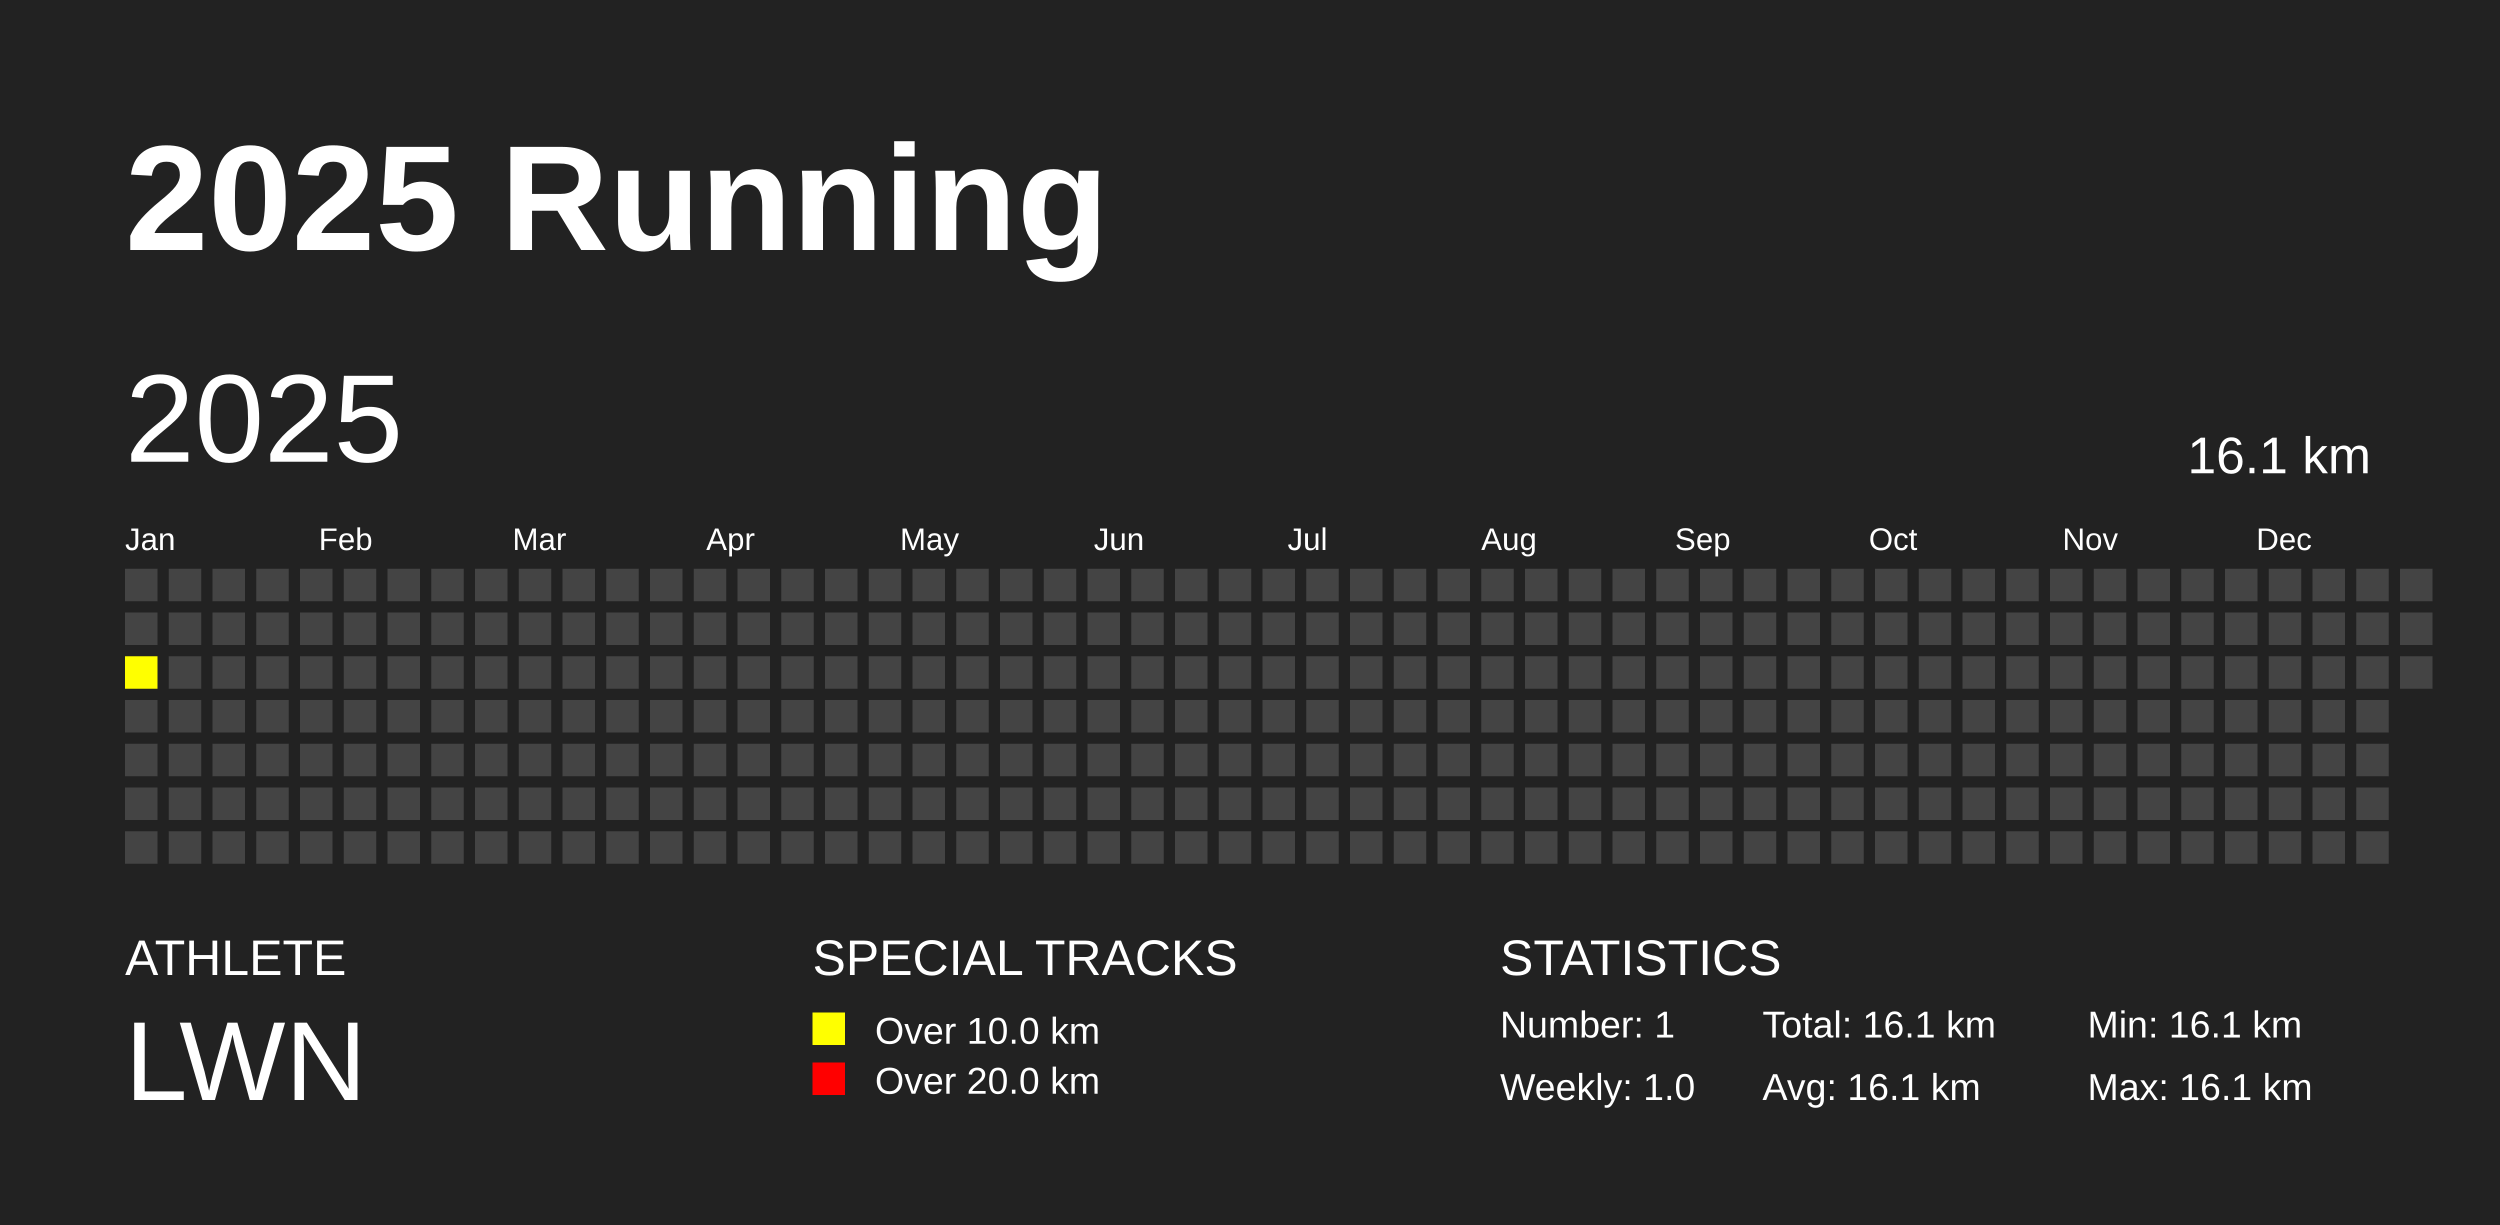
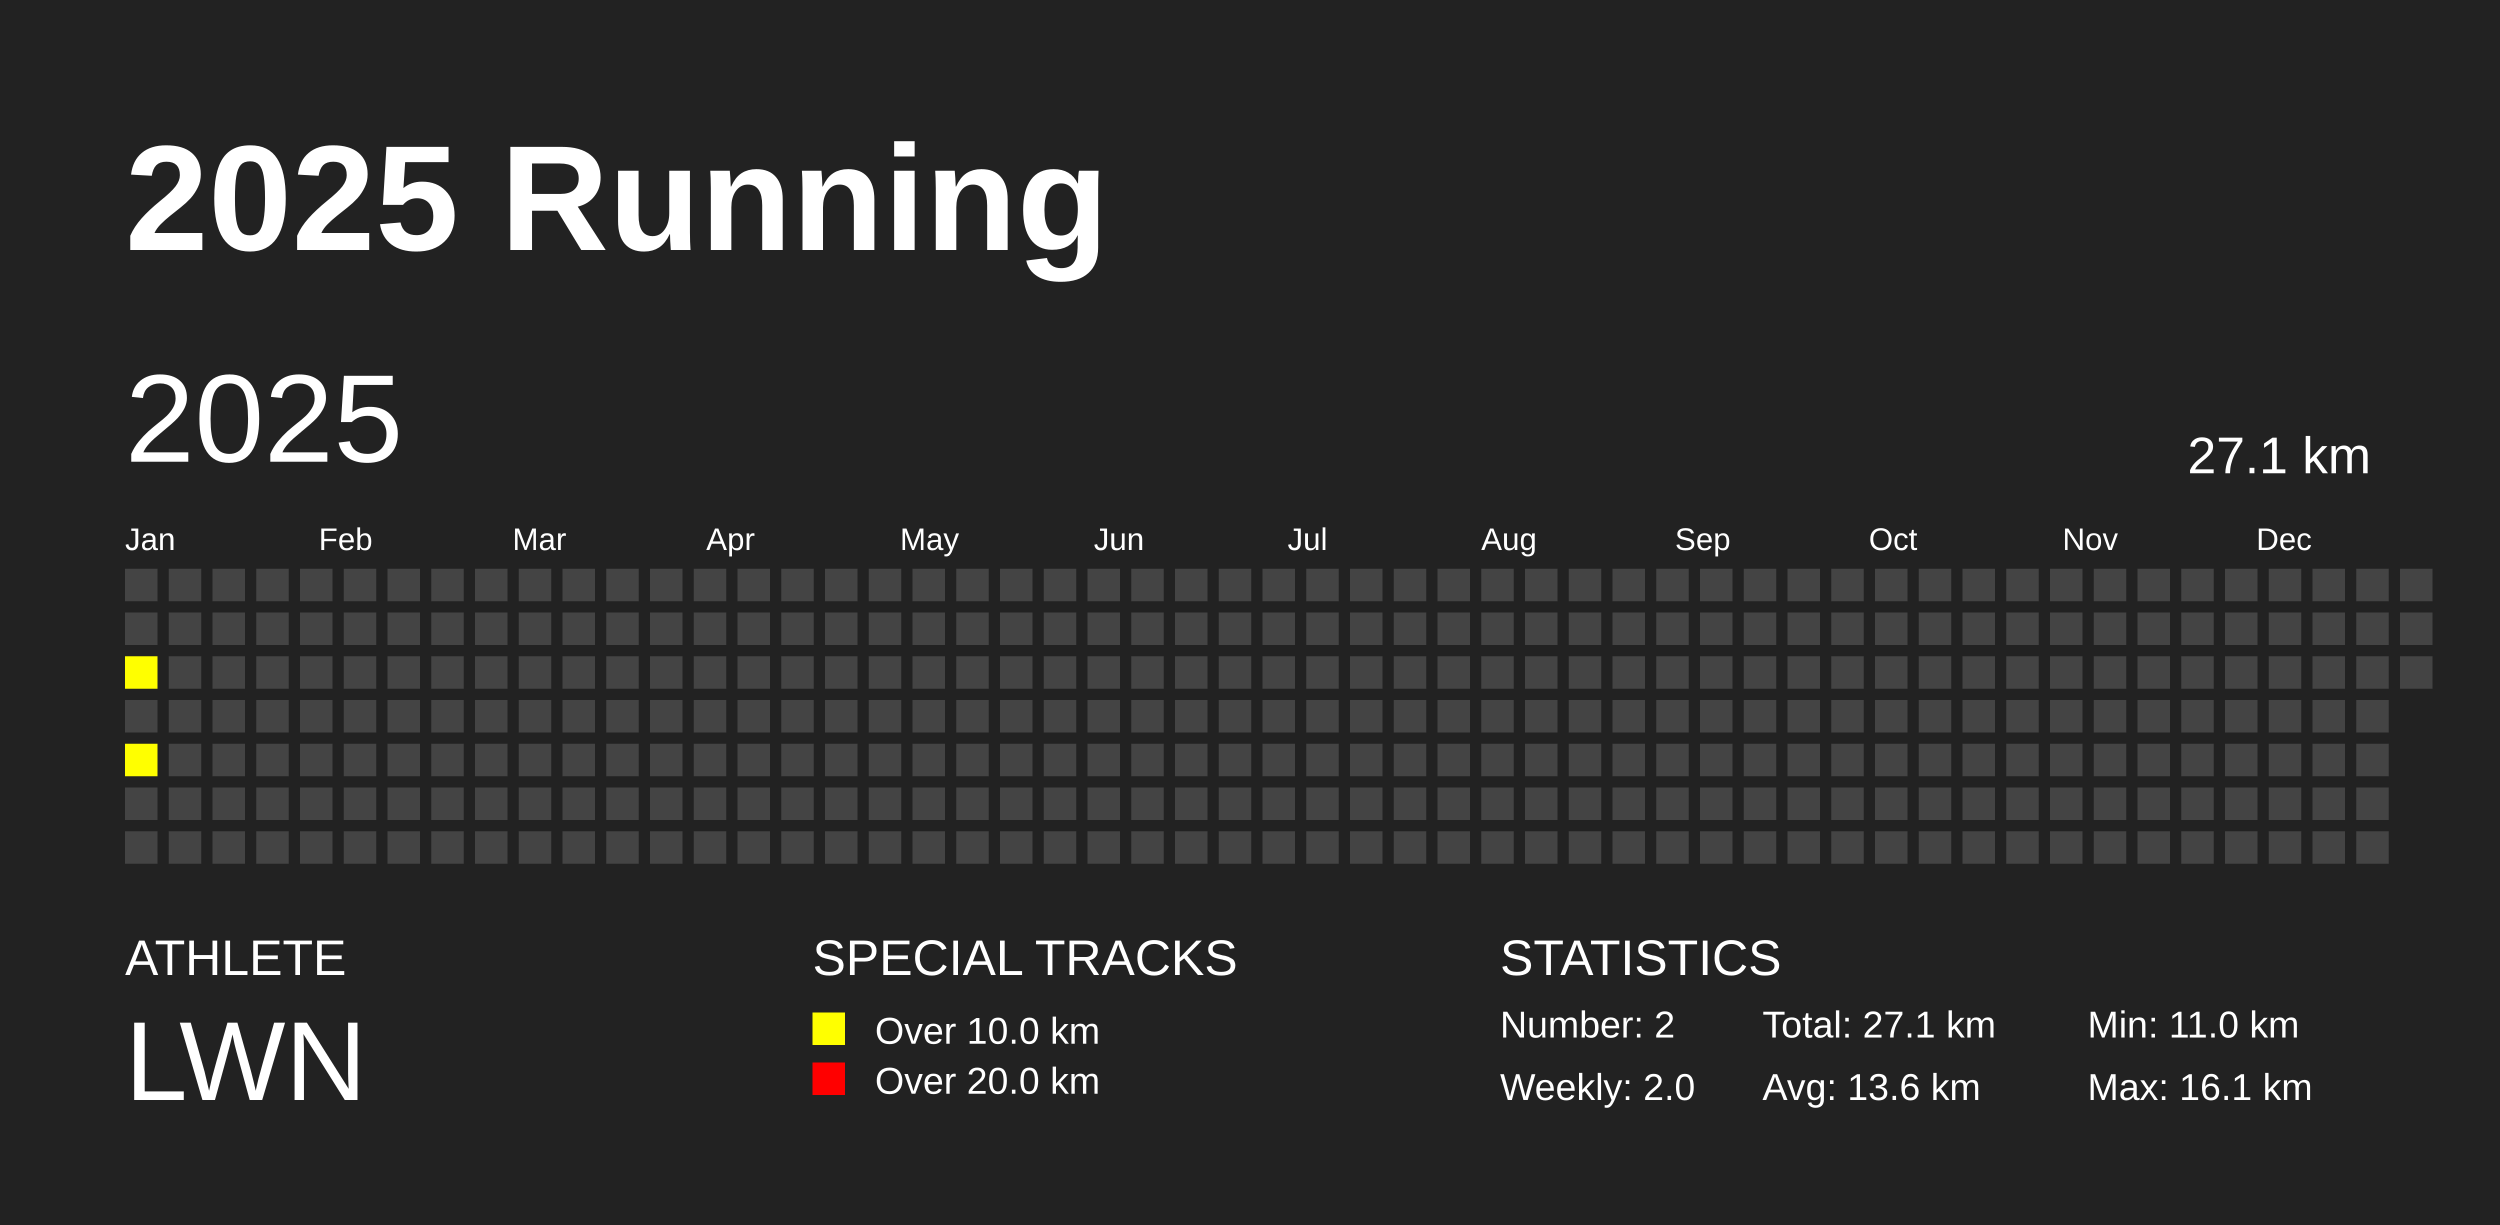
<svg xmlns="http://www.w3.org/2000/svg" baseProfile="full" height="98mm" version="1.1" viewBox="0,0,200,98" width="200mm">
  <defs />
  <rect fill="#222222" height="98" width="200" x="0" y="0" />
  <text fill="#FFFFFF" style="font-size:12px; font-family:Arial; font-weight:bold;" x="10" y="20">2025 Running</text>
  <text fill="#FFFFFF" style="font-size:4px; font-family:Arial" x="10" y="78">ATHLETE</text>
  <text fill="#FFFFFF" style="font-size:9px; font-family:Arial" x="10" y="88">LWN</text>
  <text fill="#FFFFFF" style="font-size:4px; font-family:Arial" x="65" y="78">SPECIAL TRACKS</text>
  <rect fill="yellow" height="2.6" width="2.6" x="65" y="81" />
  <text fill="#FFFFFF" style="font-size:3px; font-family:Arial" x="70" y="83.5">Over 10.0 km</text>
  <rect fill="red" height="2.6" width="2.6" x="65" y="85" />
  <text fill="#FFFFFF" style="font-size:3px; font-family:Arial" x="70" y="87.5">Over 20.0 km</text>
  <text fill="#FFFFFF" style="font-size:4px; font-family:Arial" x="120" y="78">STATISTICS</text>
-   <text fill="#FFFFFF" style="font-size:3px; font-family:Arial" x="120" y="83">Number: 1</text>
-   <text fill="#FFFFFF" style="font-size:3px; font-family:Arial" x="120" y="88">Weekly: 1.0</text>
-   <text fill="#FFFFFF" style="font-size:3px; font-family:Arial" x="141" y="83">Total: 16.1 km</text>
-   <text fill="#FFFFFF" style="font-size:3px; font-family:Arial" x="141" y="88">Avg: 16.1 km</text>
-   <text fill="#FFFFFF" style="font-size:3px; font-family:Arial" x="167" y="83">Min: 16.1 km</text>
+   <text fill="#FFFFFF" style="font-size:3px; font-family:Arial" x="120" y="83">Number: 2</text>
+   <text fill="#FFFFFF" style="font-size:3px; font-family:Arial" x="120" y="88">Weekly: 2.0</text>
+   <text fill="#FFFFFF" style="font-size:3px; font-family:Arial" x="141" y="83">Total: 27.1 km</text>
+   <text fill="#FFFFFF" style="font-size:3px; font-family:Arial" x="141" y="88">Avg: 13.6 km</text>
+   <text fill="#FFFFFF" style="font-size:3px; font-family:Arial" x="167" y="83">Min: 11.0 km</text>
  <text fill="#FFFFFF" style="font-size:3px; font-family:Arial" x="167" y="88">Max: 16.1 km</text>
  <text dominant-baseline="hanging" fill="#FFFFFF" style="font-size:10.0px; font-family:Arial;" x="10" y="30">2025</text>
-   <text dominant-baseline="hanging" fill="#FFFFFF" style="font-size:4.125px; font-family:Arial;" x="175" y="35">16.1 km</text>
+   <text dominant-baseline="hanging" fill="#FFFFFF" style="font-size:4.125px; font-family:Arial;" x="175" y="35">27.1 km</text>
  <text fill="#FFFFFF" style="font-size:2.5px; font-family:Arial" x="10.0" y="44">Jan</text>
  <text fill="#FFFFFF" style="font-size:2.5px; font-family:Arial" x="25.5" y="44">Feb</text>
  <text fill="#FFFFFF" style="font-size:2.5px; font-family:Arial" x="41.0" y="44">Mar</text>
  <text fill="#FFFFFF" style="font-size:2.5px; font-family:Arial" x="56.5" y="44">Apr</text>
  <text fill="#FFFFFF" style="font-size:2.5px; font-family:Arial" x="72.0" y="44">May</text>
  <text fill="#FFFFFF" style="font-size:2.5px; font-family:Arial" x="87.5" y="44">Jun</text>
  <text fill="#FFFFFF" style="font-size:2.5px; font-family:Arial" x="103.0" y="44">Jul</text>
  <text fill="#FFFFFF" style="font-size:2.5px; font-family:Arial" x="118.5" y="44">Aug</text>
  <text fill="#FFFFFF" style="font-size:2.5px; font-family:Arial" x="134.0" y="44">Sep</text>
  <text fill="#FFFFFF" style="font-size:2.5px; font-family:Arial" x="149.5" y="44">Oct</text>
  <text fill="#FFFFFF" style="font-size:2.5px; font-family:Arial" x="165.0" y="44">Nov</text>
  <text fill="#FFFFFF" style="font-size:2.5px; font-family:Arial" x="180.5" y="44">Dec</text>
  <rect fill="#444444" height="2.6" width="2.6" x="10.0" y="45.5" />
  <rect fill="#444444" height="2.6" width="2.6" x="10.0" y="49.0" />
  <rect fill="yellow" height="2.6" width="2.6" x="10.0" y="52.5" />
  <rect fill="#444444" height="2.6" width="2.6" x="10.0" y="56.0" />
-   <rect fill="#444444" height="2.6" width="2.6" x="10.0" y="59.5" />
+   <rect fill="yellow" height="2.6" width="2.6" x="10.0" y="59.5" />
  <rect fill="#444444" height="2.6" width="2.6" x="10.0" y="63.0" />
  <rect fill="#444444" height="2.6" width="2.6" x="10.0" y="66.5" />
  <rect fill="#444444" height="2.6" width="2.6" x="13.5" y="45.5" />
  <rect fill="#444444" height="2.6" width="2.6" x="13.5" y="49.0" />
  <rect fill="#444444" height="2.6" width="2.6" x="13.5" y="52.5" />
  <rect fill="#444444" height="2.6" width="2.6" x="13.5" y="56.0" />
  <rect fill="#444444" height="2.6" width="2.6" x="13.5" y="59.5" />
  <rect fill="#444444" height="2.6" width="2.6" x="13.5" y="63.0" />
  <rect fill="#444444" height="2.6" width="2.6" x="13.5" y="66.5" />
  <rect fill="#444444" height="2.6" width="2.6" x="17.0" y="45.5" />
  <rect fill="#444444" height="2.6" width="2.6" x="17.0" y="49.0" />
  <rect fill="#444444" height="2.6" width="2.6" x="17.0" y="52.5" />
  <rect fill="#444444" height="2.6" width="2.6" x="17.0" y="56.0" />
  <rect fill="#444444" height="2.6" width="2.6" x="17.0" y="59.5" />
  <rect fill="#444444" height="2.6" width="2.6" x="17.0" y="63.0" />
  <rect fill="#444444" height="2.6" width="2.6" x="17.0" y="66.5" />
  <rect fill="#444444" height="2.6" width="2.6" x="20.5" y="45.5" />
  <rect fill="#444444" height="2.6" width="2.6" x="20.5" y="49.0" />
  <rect fill="#444444" height="2.6" width="2.6" x="20.5" y="52.5" />
  <rect fill="#444444" height="2.6" width="2.6" x="20.5" y="56.0" />
  <rect fill="#444444" height="2.6" width="2.6" x="20.5" y="59.5" />
  <rect fill="#444444" height="2.6" width="2.6" x="20.5" y="63.0" />
  <rect fill="#444444" height="2.6" width="2.6" x="20.5" y="66.5" />
  <rect fill="#444444" height="2.6" width="2.6" x="24.0" y="45.5" />
  <rect fill="#444444" height="2.6" width="2.6" x="24.0" y="49.0" />
  <rect fill="#444444" height="2.6" width="2.6" x="24.0" y="52.5" />
  <rect fill="#444444" height="2.6" width="2.6" x="24.0" y="56.0" />
  <rect fill="#444444" height="2.6" width="2.6" x="24.0" y="59.5" />
  <rect fill="#444444" height="2.6" width="2.6" x="24.0" y="63.0" />
  <rect fill="#444444" height="2.6" width="2.6" x="24.0" y="66.5" />
  <rect fill="#444444" height="2.6" width="2.6" x="27.5" y="45.5" />
  <rect fill="#444444" height="2.6" width="2.6" x="27.5" y="49.0" />
  <rect fill="#444444" height="2.6" width="2.6" x="27.5" y="52.5" />
  <rect fill="#444444" height="2.6" width="2.6" x="27.5" y="56.0" />
  <rect fill="#444444" height="2.6" width="2.6" x="27.5" y="59.5" />
  <rect fill="#444444" height="2.6" width="2.6" x="27.5" y="63.0" />
  <rect fill="#444444" height="2.6" width="2.6" x="27.5" y="66.5" />
  <rect fill="#444444" height="2.6" width="2.6" x="31.0" y="45.5" />
  <rect fill="#444444" height="2.6" width="2.6" x="31.0" y="49.0" />
  <rect fill="#444444" height="2.6" width="2.6" x="31.0" y="52.5" />
  <rect fill="#444444" height="2.6" width="2.6" x="31.0" y="56.0" />
  <rect fill="#444444" height="2.6" width="2.6" x="31.0" y="59.5" />
  <rect fill="#444444" height="2.6" width="2.6" x="31.0" y="63.0" />
  <rect fill="#444444" height="2.6" width="2.6" x="31.0" y="66.5" />
  <rect fill="#444444" height="2.6" width="2.6" x="34.5" y="45.5" />
  <rect fill="#444444" height="2.6" width="2.6" x="34.5" y="49.0" />
  <rect fill="#444444" height="2.6" width="2.6" x="34.5" y="52.5" />
  <rect fill="#444444" height="2.6" width="2.6" x="34.5" y="56.0" />
  <rect fill="#444444" height="2.6" width="2.6" x="34.5" y="59.5" />
  <rect fill="#444444" height="2.6" width="2.6" x="34.5" y="63.0" />
  <rect fill="#444444" height="2.6" width="2.6" x="34.5" y="66.5" />
  <rect fill="#444444" height="2.6" width="2.6" x="38.0" y="45.5" />
  <rect fill="#444444" height="2.6" width="2.6" x="38.0" y="49.0" />
  <rect fill="#444444" height="2.6" width="2.6" x="38.0" y="52.5" />
  <rect fill="#444444" height="2.6" width="2.6" x="38.0" y="56.0" />
  <rect fill="#444444" height="2.6" width="2.6" x="38.0" y="59.5" />
  <rect fill="#444444" height="2.6" width="2.6" x="38.0" y="63.0" />
  <rect fill="#444444" height="2.6" width="2.6" x="38.0" y="66.5" />
  <rect fill="#444444" height="2.6" width="2.6" x="41.5" y="45.5" />
  <rect fill="#444444" height="2.6" width="2.6" x="41.5" y="49.0" />
  <rect fill="#444444" height="2.6" width="2.6" x="41.5" y="52.5" />
  <rect fill="#444444" height="2.6" width="2.6" x="41.5" y="56.0" />
  <rect fill="#444444" height="2.6" width="2.6" x="41.5" y="59.5" />
  <rect fill="#444444" height="2.6" width="2.6" x="41.5" y="63.0" />
  <rect fill="#444444" height="2.6" width="2.6" x="41.5" y="66.5" />
  <rect fill="#444444" height="2.6" width="2.6" x="45.0" y="45.5" />
  <rect fill="#444444" height="2.6" width="2.6" x="45.0" y="49.0" />
  <rect fill="#444444" height="2.6" width="2.6" x="45.0" y="52.5" />
  <rect fill="#444444" height="2.6" width="2.6" x="45.0" y="56.0" />
  <rect fill="#444444" height="2.6" width="2.6" x="45.0" y="59.5" />
  <rect fill="#444444" height="2.6" width="2.6" x="45.0" y="63.0" />
  <rect fill="#444444" height="2.6" width="2.6" x="45.0" y="66.5" />
  <rect fill="#444444" height="2.6" width="2.6" x="48.5" y="45.5" />
  <rect fill="#444444" height="2.6" width="2.6" x="48.5" y="49.0" />
  <rect fill="#444444" height="2.6" width="2.6" x="48.5" y="52.5" />
  <rect fill="#444444" height="2.6" width="2.6" x="48.5" y="56.0" />
  <rect fill="#444444" height="2.6" width="2.6" x="48.5" y="59.5" />
  <rect fill="#444444" height="2.6" width="2.6" x="48.5" y="63.0" />
  <rect fill="#444444" height="2.6" width="2.6" x="48.5" y="66.5" />
  <rect fill="#444444" height="2.6" width="2.6" x="52.0" y="45.5" />
  <rect fill="#444444" height="2.6" width="2.6" x="52.0" y="49.0" />
  <rect fill="#444444" height="2.6" width="2.6" x="52.0" y="52.5" />
  <rect fill="#444444" height="2.6" width="2.6" x="52.0" y="56.0" />
  <rect fill="#444444" height="2.6" width="2.6" x="52.0" y="59.5" />
  <rect fill="#444444" height="2.6" width="2.6" x="52.0" y="63.0" />
  <rect fill="#444444" height="2.6" width="2.6" x="52.0" y="66.5" />
  <rect fill="#444444" height="2.6" width="2.6" x="55.5" y="45.5" />
  <rect fill="#444444" height="2.6" width="2.6" x="55.5" y="49.0" />
  <rect fill="#444444" height="2.6" width="2.6" x="55.5" y="52.5" />
  <rect fill="#444444" height="2.6" width="2.6" x="55.5" y="56.0" />
  <rect fill="#444444" height="2.6" width="2.6" x="55.5" y="59.5" />
  <rect fill="#444444" height="2.6" width="2.6" x="55.5" y="63.0" />
  <rect fill="#444444" height="2.6" width="2.6" x="55.5" y="66.5" />
  <rect fill="#444444" height="2.6" width="2.6" x="59.0" y="45.5" />
  <rect fill="#444444" height="2.6" width="2.6" x="59.0" y="49.0" />
  <rect fill="#444444" height="2.6" width="2.6" x="59.0" y="52.5" />
  <rect fill="#444444" height="2.6" width="2.6" x="59.0" y="56.0" />
  <rect fill="#444444" height="2.6" width="2.6" x="59.0" y="59.5" />
  <rect fill="#444444" height="2.6" width="2.6" x="59.0" y="63.0" />
  <rect fill="#444444" height="2.6" width="2.6" x="59.0" y="66.5" />
  <rect fill="#444444" height="2.6" width="2.6" x="62.5" y="45.5" />
  <rect fill="#444444" height="2.6" width="2.6" x="62.5" y="49.0" />
  <rect fill="#444444" height="2.6" width="2.6" x="62.5" y="52.5" />
  <rect fill="#444444" height="2.6" width="2.6" x="62.5" y="56.0" />
  <rect fill="#444444" height="2.6" width="2.6" x="62.5" y="59.5" />
  <rect fill="#444444" height="2.6" width="2.6" x="62.5" y="63.0" />
  <rect fill="#444444" height="2.6" width="2.6" x="62.5" y="66.5" />
  <rect fill="#444444" height="2.6" width="2.6" x="66.0" y="45.5" />
  <rect fill="#444444" height="2.6" width="2.6" x="66.0" y="49.0" />
  <rect fill="#444444" height="2.6" width="2.6" x="66.0" y="52.5" />
  <rect fill="#444444" height="2.6" width="2.6" x="66.0" y="56.0" />
  <rect fill="#444444" height="2.6" width="2.6" x="66.0" y="59.5" />
  <rect fill="#444444" height="2.6" width="2.6" x="66.0" y="63.0" />
  <rect fill="#444444" height="2.6" width="2.6" x="66.0" y="66.5" />
  <rect fill="#444444" height="2.6" width="2.6" x="69.5" y="45.5" />
  <rect fill="#444444" height="2.6" width="2.6" x="69.5" y="49.0" />
  <rect fill="#444444" height="2.6" width="2.6" x="69.5" y="52.5" />
  <rect fill="#444444" height="2.6" width="2.6" x="69.5" y="56.0" />
  <rect fill="#444444" height="2.6" width="2.6" x="69.5" y="59.5" />
  <rect fill="#444444" height="2.6" width="2.6" x="69.5" y="63.0" />
  <rect fill="#444444" height="2.6" width="2.6" x="69.5" y="66.5" />
  <rect fill="#444444" height="2.6" width="2.6" x="73.0" y="45.5" />
  <rect fill="#444444" height="2.6" width="2.6" x="73.0" y="49.0" />
  <rect fill="#444444" height="2.6" width="2.6" x="73.0" y="52.5" />
  <rect fill="#444444" height="2.6" width="2.6" x="73.0" y="56.0" />
  <rect fill="#444444" height="2.6" width="2.6" x="73.0" y="59.5" />
  <rect fill="#444444" height="2.6" width="2.6" x="73.0" y="63.0" />
  <rect fill="#444444" height="2.6" width="2.6" x="73.0" y="66.5" />
  <rect fill="#444444" height="2.6" width="2.6" x="76.5" y="45.5" />
  <rect fill="#444444" height="2.6" width="2.6" x="76.5" y="49.0" />
  <rect fill="#444444" height="2.6" width="2.6" x="76.5" y="52.5" />
  <rect fill="#444444" height="2.6" width="2.6" x="76.5" y="56.0" />
  <rect fill="#444444" height="2.6" width="2.6" x="76.5" y="59.5" />
  <rect fill="#444444" height="2.6" width="2.6" x="76.5" y="63.0" />
  <rect fill="#444444" height="2.6" width="2.6" x="76.5" y="66.5" />
  <rect fill="#444444" height="2.6" width="2.6" x="80.0" y="45.5" />
  <rect fill="#444444" height="2.6" width="2.6" x="80.0" y="49.0" />
  <rect fill="#444444" height="2.6" width="2.6" x="80.0" y="52.5" />
  <rect fill="#444444" height="2.6" width="2.6" x="80.0" y="56.0" />
  <rect fill="#444444" height="2.6" width="2.6" x="80.0" y="59.5" />
  <rect fill="#444444" height="2.6" width="2.6" x="80.0" y="63.0" />
  <rect fill="#444444" height="2.6" width="2.6" x="80.0" y="66.5" />
  <rect fill="#444444" height="2.6" width="2.6" x="83.5" y="45.5" />
  <rect fill="#444444" height="2.6" width="2.6" x="83.5" y="49.0" />
  <rect fill="#444444" height="2.6" width="2.6" x="83.5" y="52.5" />
  <rect fill="#444444" height="2.6" width="2.6" x="83.5" y="56.0" />
  <rect fill="#444444" height="2.6" width="2.6" x="83.5" y="59.5" />
  <rect fill="#444444" height="2.6" width="2.6" x="83.5" y="63.0" />
  <rect fill="#444444" height="2.6" width="2.6" x="83.5" y="66.5" />
  <rect fill="#444444" height="2.6" width="2.6" x="87.0" y="45.5" />
  <rect fill="#444444" height="2.6" width="2.6" x="87.0" y="49.0" />
  <rect fill="#444444" height="2.6" width="2.6" x="87.0" y="52.5" />
  <rect fill="#444444" height="2.6" width="2.6" x="87.0" y="56.0" />
  <rect fill="#444444" height="2.6" width="2.6" x="87.0" y="59.5" />
  <rect fill="#444444" height="2.6" width="2.6" x="87.0" y="63.0" />
  <rect fill="#444444" height="2.6" width="2.6" x="87.0" y="66.5" />
  <rect fill="#444444" height="2.6" width="2.6" x="90.5" y="45.5" />
  <rect fill="#444444" height="2.6" width="2.6" x="90.5" y="49.0" />
  <rect fill="#444444" height="2.6" width="2.6" x="90.5" y="52.5" />
  <rect fill="#444444" height="2.6" width="2.6" x="90.5" y="56.0" />
  <rect fill="#444444" height="2.6" width="2.6" x="90.5" y="59.5" />
  <rect fill="#444444" height="2.6" width="2.6" x="90.5" y="63.0" />
  <rect fill="#444444" height="2.6" width="2.6" x="90.5" y="66.5" />
  <rect fill="#444444" height="2.6" width="2.6" x="94.0" y="45.5" />
  <rect fill="#444444" height="2.6" width="2.6" x="94.0" y="49.0" />
  <rect fill="#444444" height="2.6" width="2.6" x="94.0" y="52.5" />
  <rect fill="#444444" height="2.6" width="2.6" x="94.0" y="56.0" />
  <rect fill="#444444" height="2.6" width="2.6" x="94.0" y="59.5" />
  <rect fill="#444444" height="2.6" width="2.6" x="94.0" y="63.0" />
  <rect fill="#444444" height="2.6" width="2.6" x="94.0" y="66.5" />
  <rect fill="#444444" height="2.6" width="2.6" x="97.5" y="45.5" />
  <rect fill="#444444" height="2.6" width="2.6" x="97.5" y="49.0" />
  <rect fill="#444444" height="2.6" width="2.6" x="97.5" y="52.5" />
  <rect fill="#444444" height="2.6" width="2.6" x="97.5" y="56.0" />
  <rect fill="#444444" height="2.6" width="2.6" x="97.5" y="59.5" />
  <rect fill="#444444" height="2.6" width="2.6" x="97.5" y="63.0" />
  <rect fill="#444444" height="2.6" width="2.6" x="97.5" y="66.5" />
  <rect fill="#444444" height="2.6" width="2.6" x="101.0" y="45.5" />
  <rect fill="#444444" height="2.6" width="2.6" x="101.0" y="49.0" />
  <rect fill="#444444" height="2.6" width="2.6" x="101.0" y="52.5" />
  <rect fill="#444444" height="2.6" width="2.6" x="101.0" y="56.0" />
  <rect fill="#444444" height="2.6" width="2.6" x="101.0" y="59.5" />
  <rect fill="#444444" height="2.6" width="2.6" x="101.0" y="63.0" />
  <rect fill="#444444" height="2.6" width="2.6" x="101.0" y="66.5" />
  <rect fill="#444444" height="2.6" width="2.6" x="104.5" y="45.5" />
  <rect fill="#444444" height="2.6" width="2.6" x="104.5" y="49.0" />
  <rect fill="#444444" height="2.6" width="2.6" x="104.5" y="52.5" />
  <rect fill="#444444" height="2.6" width="2.6" x="104.5" y="56.0" />
  <rect fill="#444444" height="2.6" width="2.6" x="104.5" y="59.5" />
  <rect fill="#444444" height="2.6" width="2.6" x="104.5" y="63.0" />
  <rect fill="#444444" height="2.6" width="2.6" x="104.5" y="66.5" />
  <rect fill="#444444" height="2.6" width="2.6" x="108.0" y="45.5" />
  <rect fill="#444444" height="2.6" width="2.6" x="108.0" y="49.0" />
  <rect fill="#444444" height="2.6" width="2.6" x="108.0" y="52.5" />
  <rect fill="#444444" height="2.6" width="2.6" x="108.0" y="56.0" />
  <rect fill="#444444" height="2.6" width="2.6" x="108.0" y="59.5" />
  <rect fill="#444444" height="2.6" width="2.6" x="108.0" y="63.0" />
  <rect fill="#444444" height="2.6" width="2.6" x="108.0" y="66.5" />
  <rect fill="#444444" height="2.6" width="2.6" x="111.5" y="45.5" />
  <rect fill="#444444" height="2.6" width="2.6" x="111.5" y="49.0" />
  <rect fill="#444444" height="2.6" width="2.6" x="111.5" y="52.5" />
  <rect fill="#444444" height="2.6" width="2.6" x="111.5" y="56.0" />
  <rect fill="#444444" height="2.6" width="2.6" x="111.5" y="59.5" />
  <rect fill="#444444" height="2.6" width="2.6" x="111.5" y="63.0" />
  <rect fill="#444444" height="2.6" width="2.6" x="111.5" y="66.5" />
  <rect fill="#444444" height="2.6" width="2.6" x="115.0" y="45.5" />
  <rect fill="#444444" height="2.6" width="2.6" x="115.0" y="49.0" />
  <rect fill="#444444" height="2.6" width="2.6" x="115.0" y="52.5" />
  <rect fill="#444444" height="2.6" width="2.6" x="115.0" y="56.0" />
  <rect fill="#444444" height="2.6" width="2.6" x="115.0" y="59.5" />
  <rect fill="#444444" height="2.6" width="2.6" x="115.0" y="63.0" />
  <rect fill="#444444" height="2.6" width="2.6" x="115.0" y="66.5" />
  <rect fill="#444444" height="2.6" width="2.6" x="118.5" y="45.5" />
  <rect fill="#444444" height="2.6" width="2.6" x="118.5" y="49.0" />
  <rect fill="#444444" height="2.6" width="2.6" x="118.5" y="52.5" />
  <rect fill="#444444" height="2.6" width="2.6" x="118.5" y="56.0" />
  <rect fill="#444444" height="2.6" width="2.6" x="118.5" y="59.5" />
  <rect fill="#444444" height="2.6" width="2.6" x="118.5" y="63.0" />
  <rect fill="#444444" height="2.6" width="2.6" x="118.5" y="66.5" />
  <rect fill="#444444" height="2.6" width="2.6" x="122.0" y="45.5" />
  <rect fill="#444444" height="2.6" width="2.6" x="122.0" y="49.0" />
  <rect fill="#444444" height="2.6" width="2.6" x="122.0" y="52.5" />
  <rect fill="#444444" height="2.6" width="2.6" x="122.0" y="56.0" />
  <rect fill="#444444" height="2.6" width="2.6" x="122.0" y="59.5" />
  <rect fill="#444444" height="2.6" width="2.6" x="122.0" y="63.0" />
  <rect fill="#444444" height="2.6" width="2.6" x="122.0" y="66.5" />
  <rect fill="#444444" height="2.6" width="2.6" x="125.5" y="45.5" />
  <rect fill="#444444" height="2.6" width="2.6" x="125.5" y="49.0" />
  <rect fill="#444444" height="2.6" width="2.6" x="125.5" y="52.5" />
  <rect fill="#444444" height="2.6" width="2.6" x="125.5" y="56.0" />
  <rect fill="#444444" height="2.6" width="2.6" x="125.5" y="59.5" />
  <rect fill="#444444" height="2.6" width="2.6" x="125.5" y="63.0" />
  <rect fill="#444444" height="2.6" width="2.6" x="125.5" y="66.5" />
  <rect fill="#444444" height="2.6" width="2.6" x="129.0" y="45.5" />
  <rect fill="#444444" height="2.6" width="2.6" x="129.0" y="49.0" />
  <rect fill="#444444" height="2.6" width="2.6" x="129.0" y="52.5" />
  <rect fill="#444444" height="2.6" width="2.6" x="129.0" y="56.0" />
  <rect fill="#444444" height="2.6" width="2.6" x="129.0" y="59.5" />
  <rect fill="#444444" height="2.6" width="2.6" x="129.0" y="63.0" />
  <rect fill="#444444" height="2.6" width="2.6" x="129.0" y="66.5" />
  <rect fill="#444444" height="2.6" width="2.6" x="132.5" y="45.5" />
  <rect fill="#444444" height="2.6" width="2.6" x="132.5" y="49.0" />
  <rect fill="#444444" height="2.6" width="2.6" x="132.5" y="52.5" />
  <rect fill="#444444" height="2.6" width="2.6" x="132.5" y="56.0" />
  <rect fill="#444444" height="2.6" width="2.6" x="132.5" y="59.5" />
  <rect fill="#444444" height="2.6" width="2.6" x="132.5" y="63.0" />
  <rect fill="#444444" height="2.6" width="2.6" x="132.5" y="66.5" />
  <rect fill="#444444" height="2.6" width="2.6" x="136.0" y="45.5" />
  <rect fill="#444444" height="2.6" width="2.6" x="136.0" y="49.0" />
  <rect fill="#444444" height="2.6" width="2.6" x="136.0" y="52.5" />
  <rect fill="#444444" height="2.6" width="2.6" x="136.0" y="56.0" />
  <rect fill="#444444" height="2.6" width="2.6" x="136.0" y="59.5" />
  <rect fill="#444444" height="2.6" width="2.6" x="136.0" y="63.0" />
  <rect fill="#444444" height="2.6" width="2.6" x="136.0" y="66.5" />
  <rect fill="#444444" height="2.6" width="2.6" x="139.5" y="45.5" />
  <rect fill="#444444" height="2.6" width="2.6" x="139.5" y="49.0" />
  <rect fill="#444444" height="2.6" width="2.6" x="139.5" y="52.5" />
  <rect fill="#444444" height="2.6" width="2.6" x="139.5" y="56.0" />
  <rect fill="#444444" height="2.6" width="2.6" x="139.5" y="59.5" />
  <rect fill="#444444" height="2.6" width="2.6" x="139.5" y="63.0" />
  <rect fill="#444444" height="2.6" width="2.6" x="139.5" y="66.5" />
  <rect fill="#444444" height="2.6" width="2.6" x="143.0" y="45.5" />
  <rect fill="#444444" height="2.6" width="2.6" x="143.0" y="49.0" />
  <rect fill="#444444" height="2.6" width="2.6" x="143.0" y="52.5" />
  <rect fill="#444444" height="2.6" width="2.6" x="143.0" y="56.0" />
  <rect fill="#444444" height="2.6" width="2.6" x="143.0" y="59.5" />
  <rect fill="#444444" height="2.6" width="2.6" x="143.0" y="63.0" />
  <rect fill="#444444" height="2.6" width="2.6" x="143.0" y="66.5" />
  <rect fill="#444444" height="2.6" width="2.6" x="146.5" y="45.5" />
  <rect fill="#444444" height="2.6" width="2.6" x="146.5" y="49.0" />
  <rect fill="#444444" height="2.6" width="2.6" x="146.5" y="52.5" />
  <rect fill="#444444" height="2.6" width="2.6" x="146.5" y="56.0" />
  <rect fill="#444444" height="2.6" width="2.6" x="146.5" y="59.5" />
  <rect fill="#444444" height="2.6" width="2.6" x="146.5" y="63.0" />
  <rect fill="#444444" height="2.6" width="2.6" x="146.5" y="66.5" />
  <rect fill="#444444" height="2.6" width="2.6" x="150.0" y="45.5" />
  <rect fill="#444444" height="2.6" width="2.6" x="150.0" y="49.0" />
  <rect fill="#444444" height="2.6" width="2.6" x="150.0" y="52.5" />
  <rect fill="#444444" height="2.6" width="2.6" x="150.0" y="56.0" />
  <rect fill="#444444" height="2.6" width="2.6" x="150.0" y="59.5" />
  <rect fill="#444444" height="2.6" width="2.6" x="150.0" y="63.0" />
  <rect fill="#444444" height="2.6" width="2.6" x="150.0" y="66.5" />
  <rect fill="#444444" height="2.6" width="2.6" x="153.5" y="45.5" />
  <rect fill="#444444" height="2.6" width="2.6" x="153.5" y="49.0" />
  <rect fill="#444444" height="2.6" width="2.6" x="153.5" y="52.5" />
  <rect fill="#444444" height="2.6" width="2.6" x="153.5" y="56.0" />
  <rect fill="#444444" height="2.6" width="2.6" x="153.5" y="59.5" />
  <rect fill="#444444" height="2.6" width="2.6" x="153.5" y="63.0" />
  <rect fill="#444444" height="2.6" width="2.6" x="153.5" y="66.5" />
  <rect fill="#444444" height="2.6" width="2.6" x="157.0" y="45.5" />
  <rect fill="#444444" height="2.6" width="2.6" x="157.0" y="49.0" />
  <rect fill="#444444" height="2.6" width="2.6" x="157.0" y="52.5" />
  <rect fill="#444444" height="2.6" width="2.6" x="157.0" y="56.0" />
  <rect fill="#444444" height="2.6" width="2.6" x="157.0" y="59.5" />
  <rect fill="#444444" height="2.6" width="2.6" x="157.0" y="63.0" />
  <rect fill="#444444" height="2.6" width="2.6" x="157.0" y="66.5" />
  <rect fill="#444444" height="2.6" width="2.6" x="160.5" y="45.5" />
  <rect fill="#444444" height="2.6" width="2.6" x="160.5" y="49.0" />
  <rect fill="#444444" height="2.6" width="2.6" x="160.5" y="52.5" />
  <rect fill="#444444" height="2.6" width="2.6" x="160.5" y="56.0" />
  <rect fill="#444444" height="2.6" width="2.6" x="160.5" y="59.5" />
  <rect fill="#444444" height="2.6" width="2.6" x="160.5" y="63.0" />
  <rect fill="#444444" height="2.6" width="2.6" x="160.5" y="66.5" />
  <rect fill="#444444" height="2.6" width="2.6" x="164.0" y="45.5" />
  <rect fill="#444444" height="2.6" width="2.6" x="164.0" y="49.0" />
  <rect fill="#444444" height="2.6" width="2.6" x="164.0" y="52.5" />
  <rect fill="#444444" height="2.6" width="2.6" x="164.0" y="56.0" />
  <rect fill="#444444" height="2.6" width="2.6" x="164.0" y="59.5" />
  <rect fill="#444444" height="2.6" width="2.6" x="164.0" y="63.0" />
  <rect fill="#444444" height="2.6" width="2.6" x="164.0" y="66.5" />
  <rect fill="#444444" height="2.6" width="2.6" x="167.5" y="45.5" />
  <rect fill="#444444" height="2.6" width="2.6" x="167.5" y="49.0" />
  <rect fill="#444444" height="2.6" width="2.6" x="167.5" y="52.5" />
  <rect fill="#444444" height="2.6" width="2.6" x="167.5" y="56.0" />
  <rect fill="#444444" height="2.6" width="2.6" x="167.5" y="59.5" />
  <rect fill="#444444" height="2.6" width="2.6" x="167.5" y="63.0" />
  <rect fill="#444444" height="2.6" width="2.6" x="167.5" y="66.5" />
  <rect fill="#444444" height="2.6" width="2.6" x="171.0" y="45.5" />
  <rect fill="#444444" height="2.6" width="2.6" x="171.0" y="49.0" />
  <rect fill="#444444" height="2.6" width="2.6" x="171.0" y="52.5" />
  <rect fill="#444444" height="2.6" width="2.6" x="171.0" y="56.0" />
  <rect fill="#444444" height="2.6" width="2.6" x="171.0" y="59.5" />
  <rect fill="#444444" height="2.6" width="2.6" x="171.0" y="63.0" />
  <rect fill="#444444" height="2.6" width="2.6" x="171.0" y="66.5" />
  <rect fill="#444444" height="2.6" width="2.6" x="174.5" y="45.5" />
  <rect fill="#444444" height="2.6" width="2.6" x="174.5" y="49.0" />
  <rect fill="#444444" height="2.6" width="2.6" x="174.5" y="52.5" />
  <rect fill="#444444" height="2.6" width="2.6" x="174.5" y="56.0" />
  <rect fill="#444444" height="2.6" width="2.6" x="174.5" y="59.5" />
  <rect fill="#444444" height="2.6" width="2.6" x="174.5" y="63.0" />
  <rect fill="#444444" height="2.6" width="2.6" x="174.5" y="66.5" />
  <rect fill="#444444" height="2.6" width="2.6" x="178.0" y="45.5" />
  <rect fill="#444444" height="2.6" width="2.6" x="178.0" y="49.0" />
  <rect fill="#444444" height="2.6" width="2.6" x="178.0" y="52.5" />
  <rect fill="#444444" height="2.6" width="2.6" x="178.0" y="56.0" />
  <rect fill="#444444" height="2.6" width="2.6" x="178.0" y="59.5" />
  <rect fill="#444444" height="2.6" width="2.6" x="178.0" y="63.0" />
  <rect fill="#444444" height="2.6" width="2.6" x="178.0" y="66.5" />
  <rect fill="#444444" height="2.6" width="2.6" x="181.5" y="45.5" />
  <rect fill="#444444" height="2.6" width="2.6" x="181.5" y="49.0" />
  <rect fill="#444444" height="2.6" width="2.6" x="181.5" y="52.5" />
  <rect fill="#444444" height="2.6" width="2.6" x="181.5" y="56.0" />
  <rect fill="#444444" height="2.6" width="2.6" x="181.5" y="59.5" />
  <rect fill="#444444" height="2.6" width="2.6" x="181.5" y="63.0" />
  <rect fill="#444444" height="2.6" width="2.6" x="181.5" y="66.5" />
  <rect fill="#444444" height="2.6" width="2.6" x="185.0" y="45.5" />
  <rect fill="#444444" height="2.6" width="2.6" x="185.0" y="49.0" />
  <rect fill="#444444" height="2.6" width="2.6" x="185.0" y="52.5" />
  <rect fill="#444444" height="2.6" width="2.6" x="185.0" y="56.0" />
  <rect fill="#444444" height="2.6" width="2.6" x="185.0" y="59.5" />
  <rect fill="#444444" height="2.6" width="2.6" x="185.0" y="63.0" />
  <rect fill="#444444" height="2.6" width="2.6" x="185.0" y="66.5" />
  <rect fill="#444444" height="2.6" width="2.6" x="188.5" y="45.5" />
  <rect fill="#444444" height="2.6" width="2.6" x="188.5" y="49.0" />
  <rect fill="#444444" height="2.6" width="2.6" x="188.5" y="52.5" />
  <rect fill="#444444" height="2.6" width="2.6" x="188.5" y="56.0" />
  <rect fill="#444444" height="2.6" width="2.6" x="188.5" y="59.5" />
  <rect fill="#444444" height="2.6" width="2.6" x="188.5" y="63.0" />
  <rect fill="#444444" height="2.6" width="2.6" x="188.5" y="66.5" />
  <rect fill="#444444" height="2.6" width="2.6" x="192.0" y="45.5" />
  <rect fill="#444444" height="2.6" width="2.6" x="192.0" y="49.0" />
  <rect fill="#444444" height="2.6" width="2.6" x="192.0" y="52.5" />
</svg>
